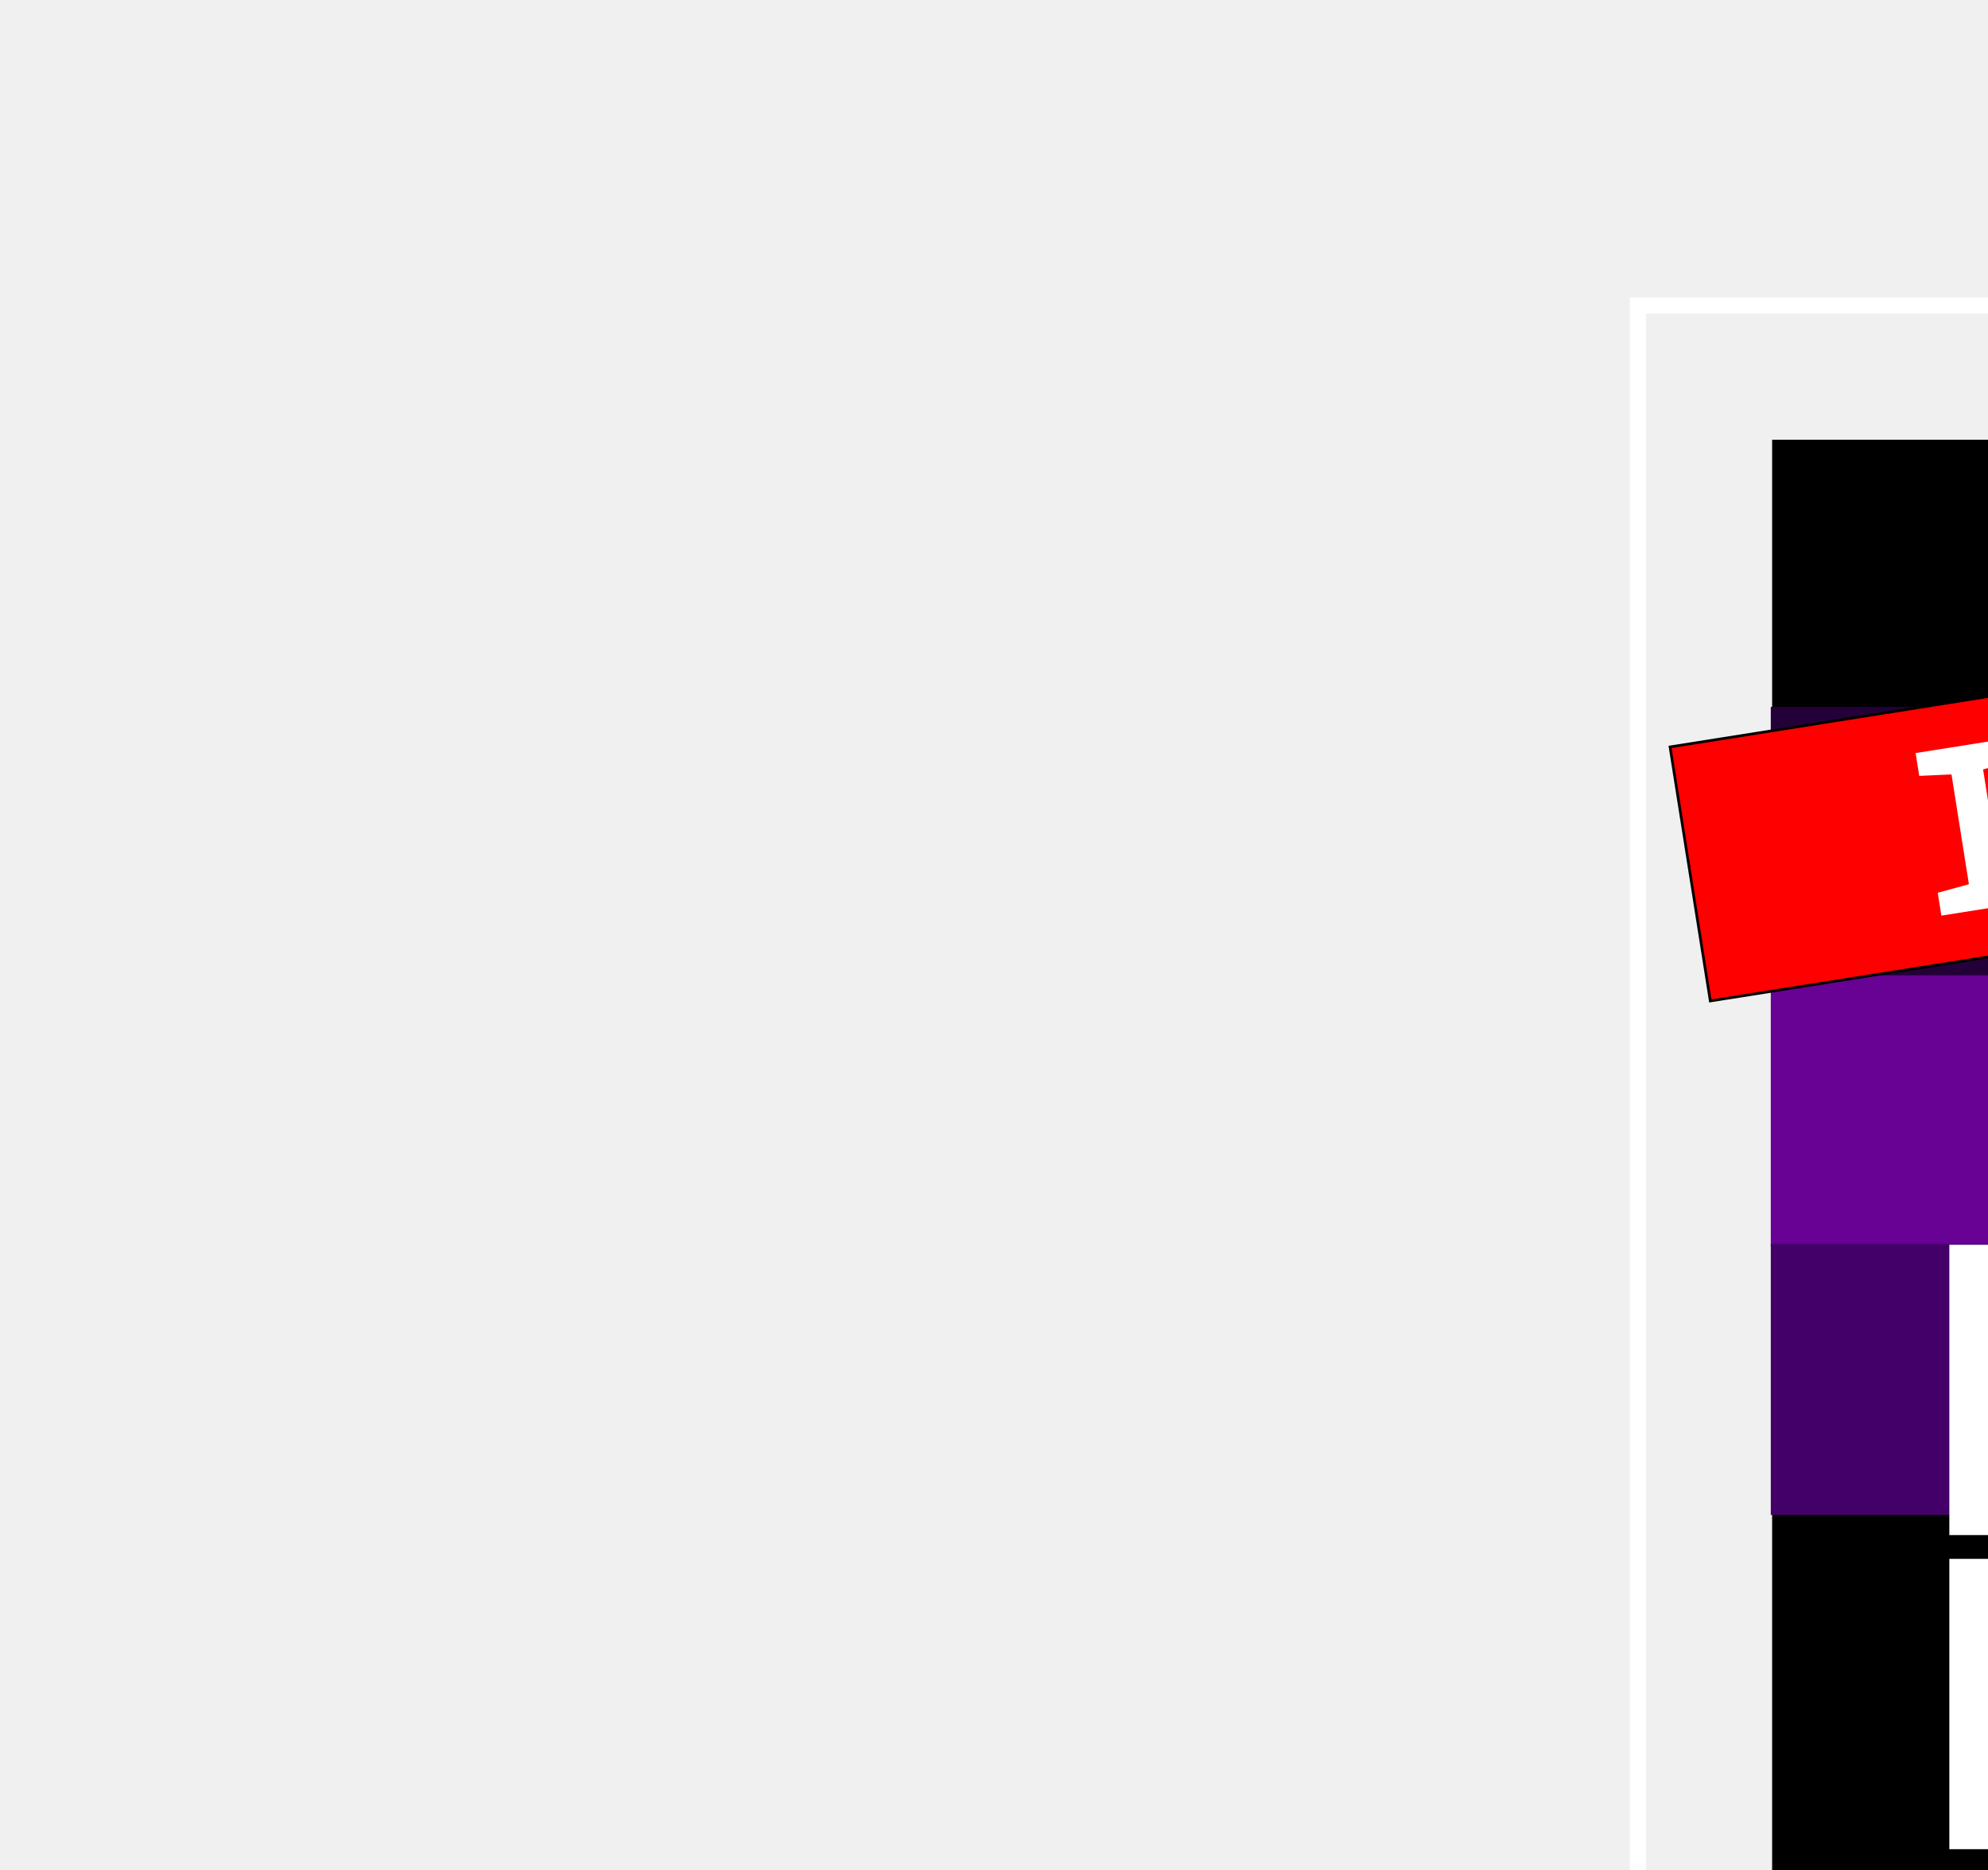
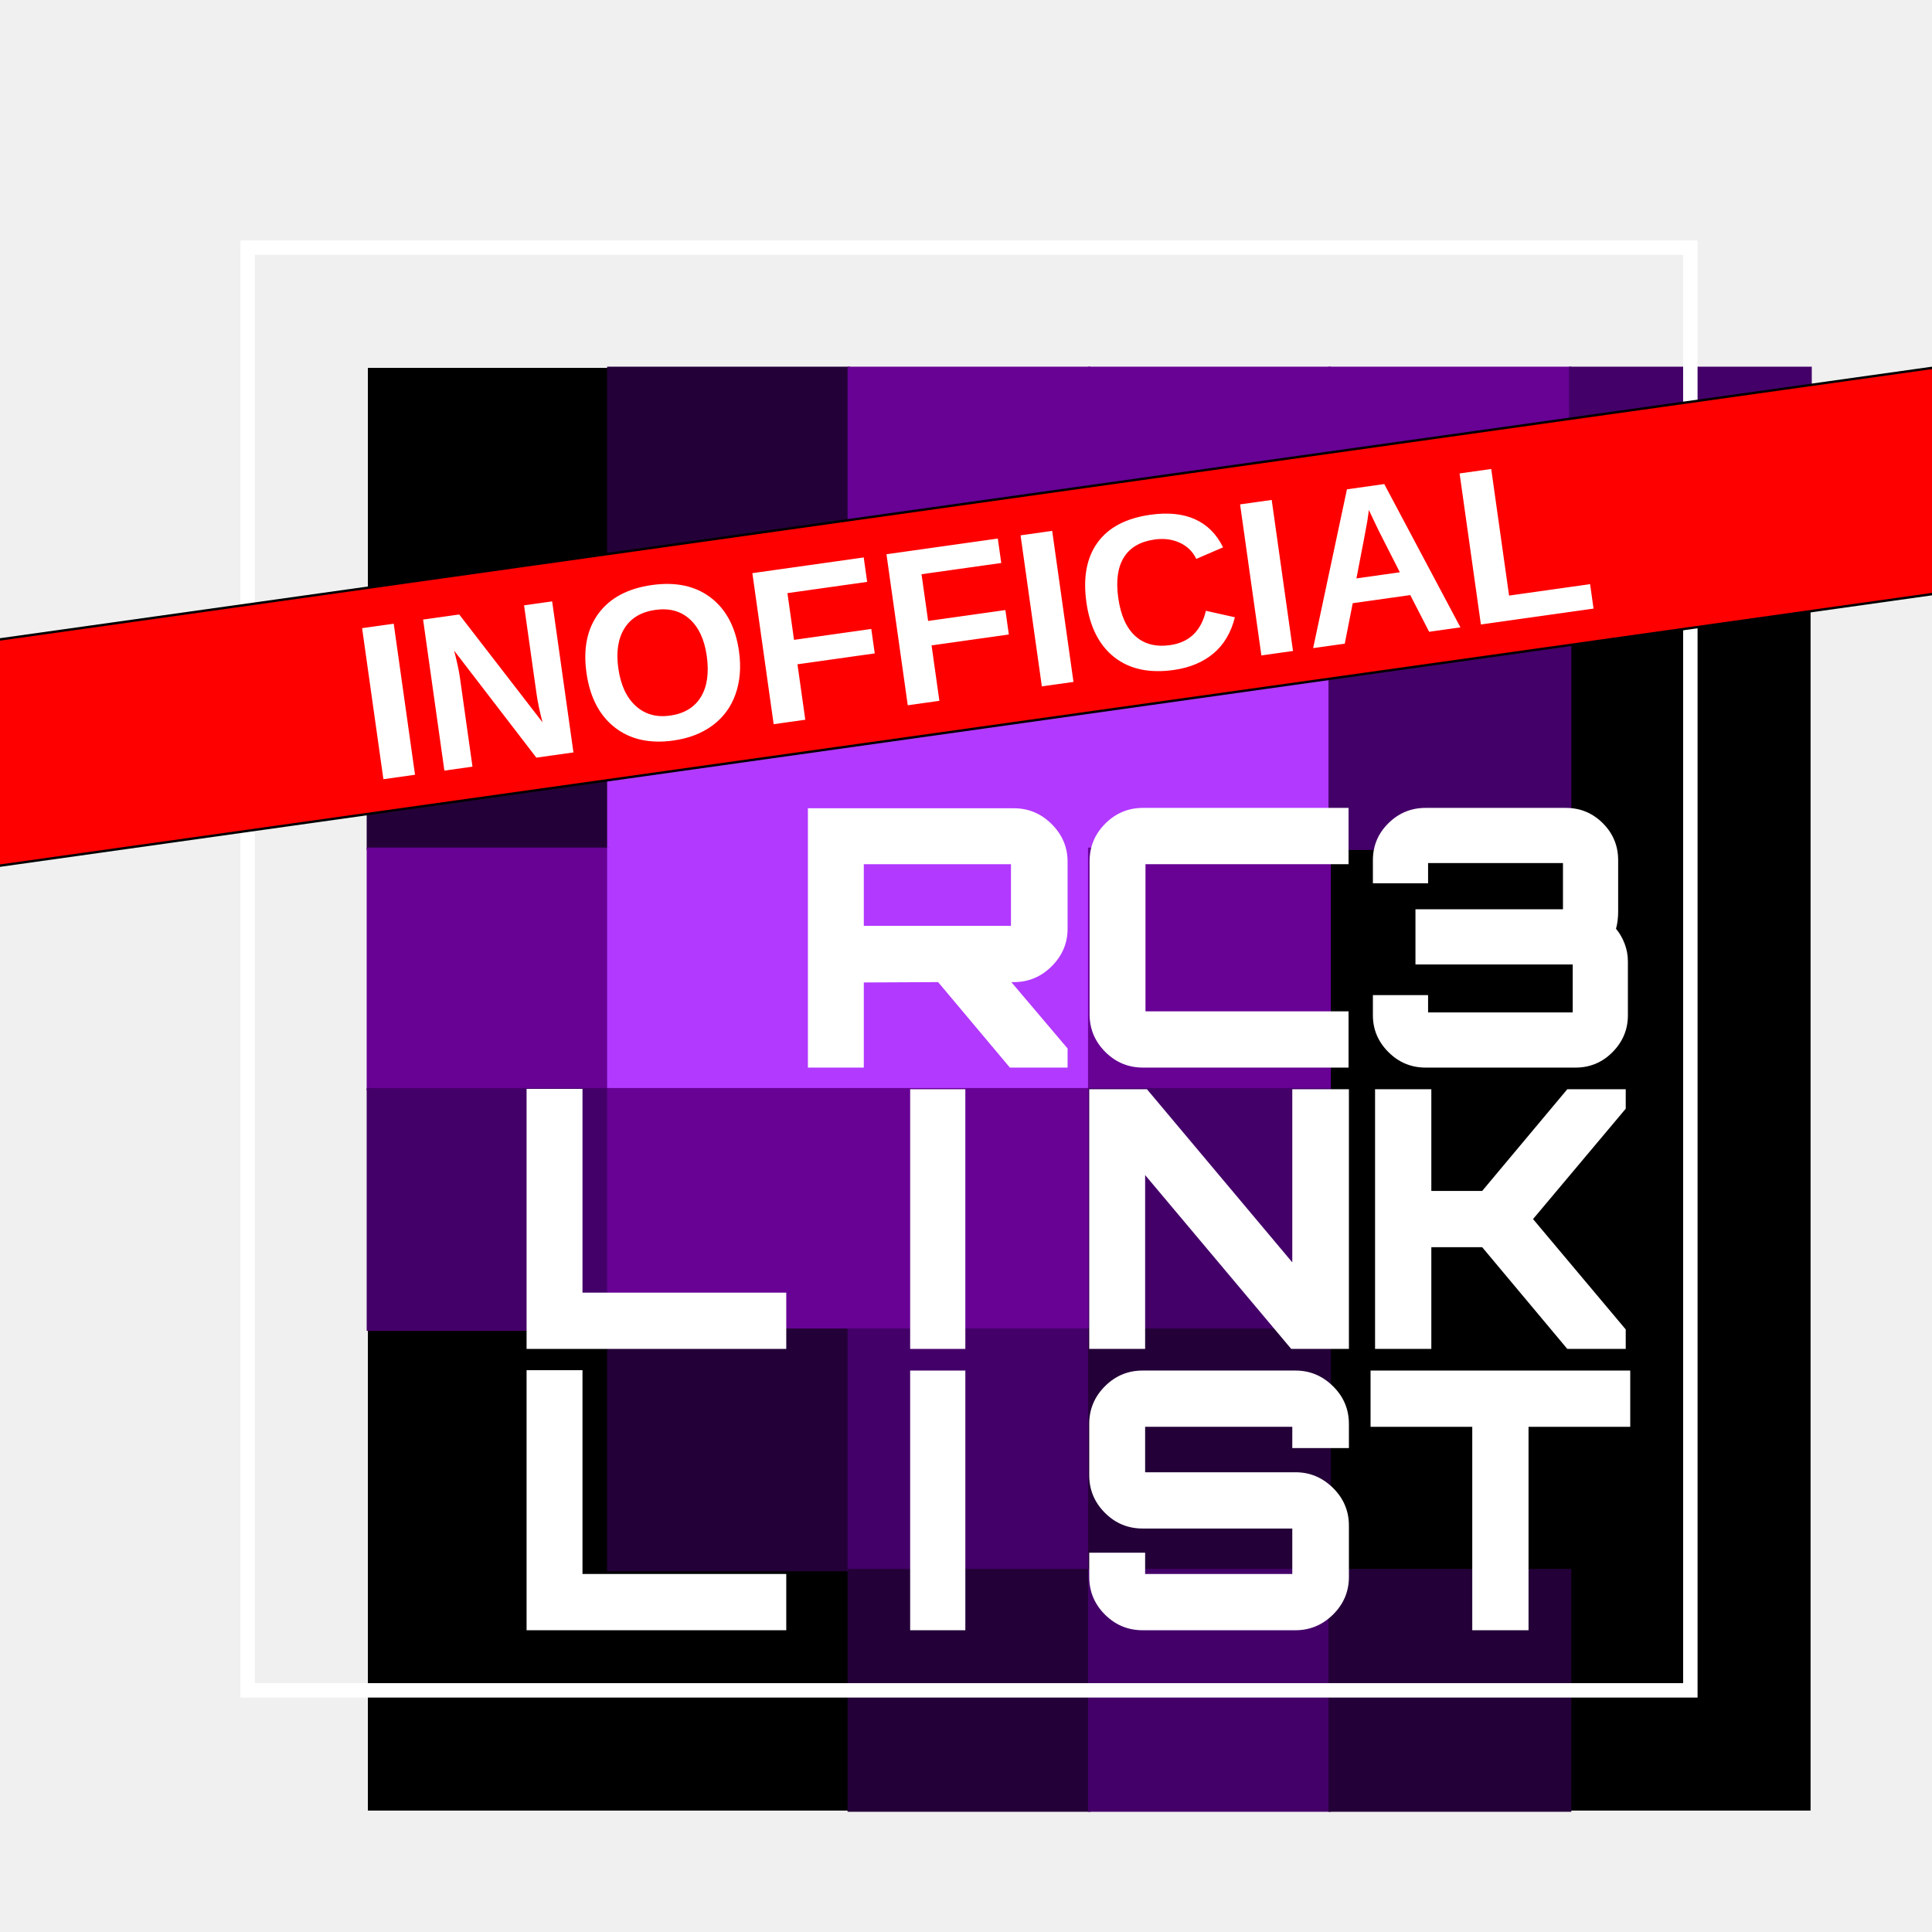
- <svg xmlns="http://www.w3.org/2000/svg" width="NaN" height="NaN" version="1.1">
-   <g>
-     <g id="svg_1" text-anchor="none" font-size="none" font-weight="none" font-family="none" stroke-dashoffset="0" stroke-miterlimit="10" stroke-linecap="none" stroke-width="none" fill-rule="nonzero" fill="none">
-       <g id="svg_2">
-         <path id="svg_3" fill="#000000" d="m660,763.812l0,-600l600,0l0,600l-600,0z" />
-         <path id="svg_4" stroke-dasharray="4,10" stroke-linecap="round" stroke-width="3" fill="none" d="m0,100l0,-100l100,0l0,100l-100,0z" transform="translate(659.5,163.3125) scale(1.01,1.01)" />
-         <path id="svg_5" stroke-dasharray="4,10" stroke-linecap="round" stroke-width="3" fill="#240038" d="m100,100l0,-100l100,0l0,100l-100,0z" transform="translate(658.5,163.3125) scale(1.01,1.01)" />
-         <path id="svg_6" stroke-dasharray="4,10" stroke-linecap="round" stroke-width="3" fill="#670295" d="m200,100l0,-100l100,0l0,100l-100,0z" transform="translate(657.5,163.3125) scale(1.01,1.01)" />
-         <path id="svg_7" stroke-dasharray="4,10" stroke-linecap="round" stroke-width="3" fill="#670295" d="m300,100l0,-100l100,0l0,100l-100,0z" transform="translate(656.5,163.3125) scale(1.01,1.01)" />
-         <path id="svg_8" stroke-dasharray="4,10" stroke-linecap="round" stroke-width="3" fill="#670295" d="m400,100l0,-100l100,0l0,100l-100,0z" transform="translate(655.5,163.3125) scale(1.01,1.01)" />
-         <path id="svg_9" stroke-dasharray="4,10" stroke-linecap="round" stroke-width="3" fill="#440069" d="m500,100l0,-100l100,0l0,100l-100,0z" transform="translate(654.5,163.3125) scale(1.01,1.01)" />
-         <path id="svg_10" stroke-dasharray="4,10" stroke-linecap="round" stroke-width="3" fill="#240038" d="m0,200l0,-100l100,0l0,100l-100,0z" transform="translate(659.5,162.3125) scale(1.01,1.01)" />
-         <path id="svg_11" stroke-dasharray="4,10" stroke-linecap="round" stroke-width="3" fill="#b239ff" d="m100,200l0,-100l100,0l0,100l-100,0z" transform="translate(658.5,162.3125) scale(1.01,1.01)" />
-         <path id="svg_12" stroke-dasharray="4,10" stroke-linecap="round" stroke-width="3" fill="#b239ff" d="m200,200l0,-100l100,0l0,100l-100,0z" transform="translate(657.5,162.3125) scale(1.01,1.01)" />
-         <path id="svg_13" stroke-dasharray="4,10" stroke-linecap="round" stroke-width="3" fill="#b239ff" d="m300,200l0,-100l100,0l0,100l-100,0z" transform="translate(656.5,162.3125) scale(1.01,1.01)" />
-         <path id="svg_14" stroke-dasharray="4,10" stroke-linecap="round" stroke-width="3" fill="#440069" d="m400,200l0,-100l100,0l0,100l-100,0z" transform="translate(655.5,162.3125) scale(1.01,1.01)" />
-         <path id="svg_15" stroke-dasharray="4,10" stroke-linecap="round" stroke-width="3" fill="none" d="m500,200l0,-100l100,0l0,100l-100,0z" transform="translate(654.5,162.3125) scale(1.01,1.01)" />
-         <path id="svg_16" stroke-dasharray="4,10" stroke-linecap="round" stroke-width="3" fill="#670295" d="m0,300l0,-100l100,0l0,100l-100,0z" transform="translate(659.5,161.3125) scale(1.01,1.01)" />
-         <path id="svg_17" stroke-dasharray="4,10" stroke-linecap="round" stroke-width="3" fill="#b239ff" d="m100,300l0,-100l100,0l0,100l-100,0z" transform="translate(658.5,161.3125) scale(1.01,1.01)" />
-         <path id="svg_18" stroke-dasharray="4,10" stroke-linecap="round" stroke-width="3" fill="#b239ff" d="m200,300l0,-100l100,0l0,100l-100,0z" transform="translate(657.5,161.3125) scale(1.01,1.01)" />
-         <path id="svg_19" stroke-dasharray="4,10" stroke-linecap="round" stroke-width="3" fill="#670295" d="m300,300l0,-100l100,0l0,100l-100,0z" transform="translate(656.5,161.3125) scale(1.01,1.01)" />
-         <path id="svg_20" stroke-dasharray="4,10" stroke-linecap="round" stroke-width="3" fill="none" d="m400,300l0,-100l100,0l0,100l-100,0z" transform="translate(655.5,161.3125) scale(1.01,1.01)" />
-         <path id="svg_21" stroke-dasharray="4,10" stroke-linecap="round" stroke-width="3" fill="none" d="m500,300l0,-100l100,0l0,100l-100,0z" transform="translate(654.5,161.3125) scale(1.01,1.01)" />
-         <path id="svg_22" stroke-dasharray="4,10" stroke-linecap="round" stroke-width="3" fill="#440069" d="m0,400l0,-100l100,0l0,100l-100,0z" transform="translate(659.5,160.3125) scale(1.01,1.01)" />
-         <path id="svg_23" stroke-dasharray="4,10" stroke-linecap="round" stroke-width="3" fill="#670295" d="m100,400l0,-100l100,0l0,100l-100,0z" transform="translate(658.5,160.3125) scale(1.01,1.01)" />
-         <path id="svg_24" stroke-dasharray="4,10" stroke-linecap="round" stroke-width="3" fill="#670295" d="m200,400l0,-100l100,0l0,100l-100,0z" transform="translate(657.5,160.3125) scale(1.01,1.01)" />
-         <path id="svg_25" stroke-dasharray="4,10" stroke-linecap="round" stroke-width="3" fill="#440069" d="m300,400l0,-100l100,0l0,100l-100,0z" transform="translate(656.5,160.3125) scale(1.01,1.01)" />
-         <path id="svg_26" stroke-dasharray="4,10" stroke-linecap="round" stroke-width="3" fill="none" d="m400,400l0,-100l100,0l0,100l-100,0z" transform="translate(655.5,160.3125) scale(1.01,1.01)" />
-         <path id="svg_27" stroke-dasharray="4,10" stroke-linecap="round" stroke-width="3" fill="none" d="m500,400l0,-100l100,0l0,100l-100,0z" transform="translate(654.5,160.3125) scale(1.01,1.01)" />
-         <path id="svg_28" stroke-dasharray="4,10" stroke-linecap="round" stroke-width="3" fill="none" d="m0,500l0,-100l100,0l0,100l-100,0z" transform="translate(659.5,159.3125) scale(1.01,1.01)" />
-         <path id="svg_29" stroke-dasharray="4,10" stroke-linecap="round" stroke-width="3" fill="#240038" d="m100,500l0,-100l100,0l0,100l-100,0z" transform="translate(658.5,159.3125) scale(1.01,1.01)" />
-         <path id="svg_30" stroke-dasharray="4,10" stroke-linecap="round" stroke-width="3" fill="#440069" d="m200,500l0,-100l100,0l0,100l-100,0z" transform="translate(657.5,159.3125) scale(1.01,1.01)" />
-         <path id="svg_31" stroke-dasharray="4,10" stroke-linecap="round" stroke-width="3" fill="#240038" d="m300,500l0,-100l100,0l0,100l-100,0z" transform="translate(656.5,159.3125) scale(1.01,1.01)" />
-         <path id="svg_32" stroke-dasharray="4,10" stroke-linecap="round" stroke-width="3" fill="none" d="m400,500l0,-100l100,0l0,100l-100,0z" transform="translate(655.5,159.3125) scale(1.01,1.01)" />
-         <path id="svg_33" stroke-dasharray="4,10" stroke-linecap="round" stroke-width="3" fill="none" d="m500,500l0,-100l100,0l0,100l-100,0z" transform="translate(654.5,159.3125) scale(1.01,1.01)" />
-         <path id="svg_34" stroke-dasharray="4,10" stroke-linecap="round" stroke-width="3" fill="none" d="m0,600l0,-100l100,0l0,100l-100,0z" transform="translate(659.5,158.3125) scale(1.01,1.01)" />
-         <path id="svg_35" stroke-dasharray="4,10" stroke-linecap="round" stroke-width="3" fill="none" d="m100,600l0,-100l100,0l0,100l-100,0z" transform="translate(658.5,158.3125) scale(1.01,1.01)" />
-         <path id="svg_36" stroke-dasharray="4,10" stroke-linecap="round" stroke-width="3" fill="#240038" d="m200,600l0,-100l100,0l0,100l-100,0z" transform="translate(657.5,158.3125) scale(1.01,1.01)" />
-         <path id="svg_37" stroke-dasharray="4,10" stroke-linecap="round" stroke-width="3" fill="#440069" d="m300,600l0,-100l100,0l0,100l-100,0z" transform="translate(656.5,158.3125) scale(1.01,1.01)" />
-         <path id="svg_38" stroke-dasharray="4,10" stroke-linecap="round" stroke-width="3" fill="#240038" d="m400,600l0,-100l100,0l0,100l-100,0z" transform="translate(655.5,158.3125) scale(1.01,1.01)" />
-         <path id="svg_39" stroke-dasharray="4,10" stroke-linecap="round" stroke-width="3" fill="none" d="m500,600l0,-100l100,0l0,100l-100,0z" transform="translate(654.5,158.3125) scale(1.01,1.01)" />
-       </g>
-       <path id="svg_40" stroke-dasharray="4,10" stroke-linecap="round" stroke-width="3" fill="none" d="m1060,563.812l0,-100l100,0l0,100l-100,0z" />
-       <g id="svg_41">
-         <path id="svg_42" stroke-width="6" stroke="#ffffff" fill="none" d="m610,713.812l0,-600l600,0l0,600l-600,0z" />
-         <g id="svg_43" fill="#ffffff">
-           <path id="svg_44" d="m1142.7,688.812l-23.4,0l0,-84.6l-42.3,0l0,-23.4l108,0l0,23.4l-42.3,0l0,84.6z" />
-           <path id="svg_45" d="m1045.8,688.812l-63.6,0c-6.1,0 -11.323,-2.173 -15.67,-6.52c-4.353,-4.353 -6.53,-9.58 -6.53,-15.68l0,0l0,-10.05l23.25,0l0,3.9c0,3.3 0,4.95 0,4.95c0,0 1.65,0 4.95,0l0,0l51.3,0c3.3,0 4.95,0 4.95,0c0,0 0,-1.65 0,-4.95l0,0l0,-9c0,-3.3 0,-4.95 0,-4.95c0,0 -1.65,0 -4.95,0l0,0l-57.3,0c-6.1,0 -11.323,-2.173 -15.67,-6.52c-4.353,-4.353 -6.53,-9.58 -6.53,-15.68l0,0l0,-21.3c0,-6.1 2.177,-11.323 6.53,-15.67c4.347,-4.353 9.57,-6.53 15.67,-6.53l0,0l63.6,0c6,0 11.2,2.177 15.6,6.53c4.4,4.347 6.6,9.57 6.6,15.67l0,0l0,10.05l-23.55,0l0,-3.9c0,-3.3 0,-4.95 0,-4.95c0,0 -1.65,0 -4.95,0l0,0l-51.3,0c-3.3,0 -4.95,0 -4.95,0c0,0 0,1.65 0,4.95l0,0l0,9c0,3.3 0,4.95 0,4.95c0,0 1.65,0 4.95,0l0,0l57.6,0c6,0 11.2,2.177 15.6,6.53c4.4,4.347 6.6,9.57 6.6,15.67l0,0l0,21.3c0,6.1 -2.2,11.327 -6.6,15.68c-4.4,4.347 -9.6,6.52 -15.6,6.52z" />
-           <path id="svg_46" d="m908.475,688.812l-22.95,0l0,-108l22.95,0l0,108z" />
-           <path id="svg_47" d="m834,688.812l-108,0l0,-108.15l23.25,0l0,84.75l84.75,0l0,23.4z" />
-           <path id="svg_48" d="m1102.275,571.812l-23.4,0l0,-108l23.4,0l0,42.3l21.15,0l35.4,-42.3l24.3,0l0,8.1l-38.55,45.9l38.55,45.9l0,8.1l-24.3,0l-35.4,-42.3l-21.15,0l0,42.3z" />
-           <path id="svg_49" d="m983.25,571.812l-23.25,0l0,-108l24,0l60.45,72l0,-72l23.55,0l0,108l-24,0l-60.75,-72.3l0,72.3z" />
-           <path id="svg_50" d="m908.475,571.812l-22.95,0l0,-108l22.95,0l0,108z" />
-           <path id="svg_51" d="m834,571.812l-108,0l0,-108.15l23.25,0l0,84.75l84.75,0l0,23.4z" />
-           <path id="svg_52" d="m1162.275,454.812l-62.4,0c-6,0 -11.15,-2.15 -15.45,-6.45c-4.3,-4.3 -6.45,-9.4 -6.45,-15.3l0,0l0,-8.4l22.95,0l0,2.25c0,3.3 0,4.95 0,4.95c0,0 1.65,0 4.95,0l0,0l50.25,0c3.3,0 4.95,0 4.95,0c0,0 0,-1.65 0,-4.95l0,0l0,-10.05c0,-3.3 0,-4.95 0,-4.95c0,0 -1.65,0 -4.95,0l0,0l-60.45,0l0,-22.95l56.4,0c3.3,0 4.95,0 4.95,0c0,0 0,-1.65 0,-4.95l0,0l0,-9.3c0,-3.3 0,-4.95 0,-4.95c0,0 -1.65,0 -4.95,0l0,0l-46.2,0c-3.3,0 -4.95,0 -4.95,0c0,0 0,1.65 0,4.95l0,0l0,3.45l-22.95,0l0,-9.6c0,-6 2.15,-11.127 6.45,-15.38c4.3,-4.247 9.45,-6.37 15.45,-6.37l0,0l58.35,0c6,0 11.127,2.123 15.38,6.37c4.247,4.253 6.37,9.38 6.37,15.38l0,0l0,21.6c0,1.1 -0.077,2.273 -0.23,3.52c-0.147,1.253 -0.37,2.38 -0.67,3.38l0,0c1.5,1.8 2.7,3.877 3.6,6.23c0.9,2.347 1.35,4.82 1.35,7.42l0,0l0,22.35c0,5.9 -2.123,11 -6.37,15.3c-4.253,4.3 -9.38,6.45 -15.38,6.45z" />
-           <path id="svg_53" d="m1067.85,454.812l-85.5,0c-6.1,0 -11.327,-2.173 -15.68,-6.52c-4.347,-4.353 -6.52,-9.58 -6.52,-15.68l0,0l0,-63.6c0,-6.1 2.173,-11.323 6.52,-15.67c4.353,-4.353 9.58,-6.53 15.68,-6.53l0,0l85.5,0l0,23.4l-79.5,0c-3.3,0 -4.95,0 -4.95,0c0,0 0,1.65 0,4.95l0,0l0,51.3c0,3.3 0,4.95 0,4.95c0,0 1.65,0 4.95,0l0,0l79.5,0l0,23.4z" />
-           <path id="svg_54" d="m866.25,454.812l-23.25,0l0,-107.85l85.65,0c6.1,0 11.35,2.2 15.75,6.6c4.4,4.4 6.6,9.6 6.6,15.6l0,0l0,27.9c0,6 -2.2,11.2 -6.6,15.6c-4.4,4.4 -9.65,6.6 -15.75,6.6l0,0l-1.05,0l23.4,27.6l0,7.95l-24,0l-29.85,-35.55l-30.9,0.15l0,35.4zm4.95,-58.95l0,0l51.3,0c3.3,0 4.95,0 4.95,0c0,0 0,-1.65 0,-4.95l0,0l0,-15.75c0,-3.3 0,-4.95 0,-4.95c0,0 -1.65,0 -4.95,0l0,0l-51.3,0c-3.3,0 -4.95,0 -4.95,0c0,0 0,1.65 0,4.95l0,0l0,15.75c0,3.3 0,4.95 0,4.95c0,0 1.65,0 4.95,0z" />
-         </g>
+ <svg xmlns="http://www.w3.org/2000/svg" viewBox="507 10.812 803.5 803.5" style="background:black">
+   <g fill="none" fill-rule="nonzero" stroke="none" stroke-width="none" stroke-linecap="none" stroke-linejoin="miter" stroke-miterlimit="10" stroke-dasharray="none" stroke-dashoffset="0" font-family="none" font-weight="none" font-size="none" text-anchor="none" style="mix-blend-mode: normal">
+     <g stroke="none">
+       <path d="M660,763.812v-600h600v600z" fill="#000000" stroke-width="1" stroke-linecap="butt" stroke-dasharray="" />
+       <path transform="translate(659.5,163.3125) scale(1.01,1.01)" d="M0,100v-100h100v100z" fill="none" stroke-width="3" stroke-linecap="round" stroke-dasharray="4,10" />
+       <path transform="translate(658.5,163.3125) scale(1.01,1.01)" d="M100,100v-100h100v100z" fill="#240038" stroke-width="3" stroke-linecap="round" stroke-dasharray="4,10" />
+       <path transform="translate(657.5,163.3125) scale(1.01,1.01)" d="M200,100v-100h100v100z" fill="#670295" stroke-width="3" stroke-linecap="round" stroke-dasharray="4,10" />
+       <path transform="translate(656.5,163.3125) scale(1.01,1.01)" d="M300,100v-100h100v100z" fill="#670295" stroke-width="3" stroke-linecap="round" stroke-dasharray="4,10" />
+       <path transform="translate(655.5,163.3125) scale(1.01,1.01)" d="M400,100v-100h100v100z" fill="#670295" stroke-width="3" stroke-linecap="round" stroke-dasharray="4,10" />
+       <path transform="translate(654.5,163.3125) scale(1.01,1.01)" d="M500,100v-100h100v100z" fill="#440069" stroke-width="3" stroke-linecap="round" stroke-dasharray="4,10" />
+       <path transform="translate(659.5,162.3125) scale(1.01,1.01)" d="M0,200v-100h100v100z" fill="#240038" stroke-width="3" stroke-linecap="round" stroke-dasharray="4,10" />
+       <path transform="translate(658.5,162.3125) scale(1.01,1.01)" d="M100,200v-100h100v100z" fill="#b239ff" stroke-width="3" stroke-linecap="round" stroke-dasharray="4,10" />
+       <path transform="translate(657.5,162.3125) scale(1.01,1.01)" d="M200,200v-100h100v100z" fill="#b239ff" stroke-width="3" stroke-linecap="round" stroke-dasharray="4,10" />
+       <path transform="translate(656.5,162.3125) scale(1.01,1.01)" d="M300,200v-100h100v100z" fill="#b239ff" stroke-width="3" stroke-linecap="round" stroke-dasharray="4,10" />
+       <path transform="translate(655.5,162.3125) scale(1.01,1.01)" d="M400,200v-100h100v100z" fill="#440069" stroke-width="3" stroke-linecap="round" stroke-dasharray="4,10" />
+       <path transform="translate(654.5,162.3125) scale(1.01,1.01)" d="M500,200v-100h100v100z" fill="none" stroke-width="3" stroke-linecap="round" stroke-dasharray="4,10" />
+       <path transform="translate(659.5,161.3125) scale(1.01,1.01)" d="M0,300v-100h100v100z" fill="#670295" stroke-width="3" stroke-linecap="round" stroke-dasharray="4,10" />
+       <path transform="translate(658.5,161.3125) scale(1.01,1.01)" d="M100,300v-100h100v100z" fill="#b239ff" stroke-width="3" stroke-linecap="round" stroke-dasharray="4,10" />
+       <path transform="translate(657.5,161.3125) scale(1.01,1.01)" d="M200,300v-100h100v100z" fill="#b239ff" stroke-width="3" stroke-linecap="round" stroke-dasharray="4,10" />
+       <path transform="translate(656.5,161.3125) scale(1.01,1.01)" d="M300,300v-100h100v100z" fill="#670295" stroke-width="3" stroke-linecap="round" stroke-dasharray="4,10" />
+       <path transform="translate(655.5,161.3125) scale(1.01,1.01)" d="M400,300v-100h100v100z" fill="none" stroke-width="3" stroke-linecap="round" stroke-dasharray="4,10" />
+       <path transform="translate(654.5,161.3125) scale(1.01,1.01)" d="M500,300v-100h100v100z" fill="none" stroke-width="3" stroke-linecap="round" stroke-dasharray="4,10" />
+       <path transform="translate(659.5,160.3125) scale(1.01,1.01)" d="M0,400v-100h100v100z" fill="#440069" stroke-width="3" stroke-linecap="round" stroke-dasharray="4,10" />
+       <path transform="translate(658.5,160.3125) scale(1.01,1.01)" d="M100,400v-100h100v100z" fill="#670295" stroke-width="3" stroke-linecap="round" stroke-dasharray="4,10" />
+       <path transform="translate(657.5,160.3125) scale(1.01,1.01)" d="M200,400v-100h100v100z" fill="#670295" stroke-width="3" stroke-linecap="round" stroke-dasharray="4,10" />
+       <path transform="translate(656.5,160.3125) scale(1.01,1.01)" d="M300,400v-100h100v100z" fill="#440069" stroke-width="3" stroke-linecap="round" stroke-dasharray="4,10" />
+       <path transform="translate(655.5,160.3125) scale(1.01,1.01)" d="M400,400v-100h100v100z" fill="none" stroke-width="3" stroke-linecap="round" stroke-dasharray="4,10" />
+       <path transform="translate(654.5,160.3125) scale(1.01,1.01)" d="M500,400v-100h100v100z" fill="none" stroke-width="3" stroke-linecap="round" stroke-dasharray="4,10" />
+       <path transform="translate(659.5,159.3125) scale(1.01,1.01)" d="M0,500v-100h100v100z" fill="none" stroke-width="3" stroke-linecap="round" stroke-dasharray="4,10" />
+       <path transform="translate(658.5,159.3125) scale(1.01,1.01)" d="M100,500v-100h100v100z" fill="#240038" stroke-width="3" stroke-linecap="round" stroke-dasharray="4,10" />
+       <path transform="translate(657.5,159.3125) scale(1.01,1.01)" d="M200,500v-100h100v100z" fill="#440069" stroke-width="3" stroke-linecap="round" stroke-dasharray="4,10" />
+       <path transform="translate(656.5,159.3125) scale(1.01,1.01)" d="M300,500v-100h100v100z" fill="#240038" stroke-width="3" stroke-linecap="round" stroke-dasharray="4,10" />
+       <path transform="translate(655.5,159.3125) scale(1.01,1.01)" d="M400,500v-100h100v100z" fill="none" stroke-width="3" stroke-linecap="round" stroke-dasharray="4,10" />
+       <path transform="translate(654.5,159.3125) scale(1.01,1.01)" d="M500,500v-100h100v100z" fill="none" stroke-width="3" stroke-linecap="round" stroke-dasharray="4,10" />
+       <path transform="translate(659.5,158.3125) scale(1.01,1.01)" d="M0,600v-100h100v100z" fill="none" stroke-width="3" stroke-linecap="round" stroke-dasharray="4,10" />
+       <path transform="translate(658.5,158.3125) scale(1.01,1.01)" d="M100,600v-100h100v100z" fill="none" stroke-width="3" stroke-linecap="round" stroke-dasharray="4,10" />
+       <path transform="translate(657.5,158.3125) scale(1.01,1.01)" d="M200,600v-100h100v100z" fill="#240038" stroke-width="3" stroke-linecap="round" stroke-dasharray="4,10" />
+       <path transform="translate(656.5,158.3125) scale(1.01,1.01)" d="M300,600v-100h100v100z" fill="#440069" stroke-width="3" stroke-linecap="round" stroke-dasharray="4,10" />
+       <path transform="translate(655.5,158.3125) scale(1.01,1.01)" d="M400,600v-100h100v100z" fill="#240038" stroke-width="3" stroke-linecap="round" stroke-dasharray="4,10" />
+       <path transform="translate(654.5,158.3125) scale(1.01,1.01)" d="M500,600v-100h100v100z" fill="none" stroke-width="3" stroke-linecap="round" stroke-dasharray="4,10" />
+     </g>
+     <path d="M1060,563.812v-100h100v100z" fill="none" stroke="none" stroke-width="3" stroke-linecap="round" stroke-dasharray="4,10" />
+     <g stroke-linecap="butt" stroke-dasharray="">
+       <path d="M610,713.812v-600h600v600z" fill="none" stroke="#ffffff" stroke-width="6" />
+       <g fill="#ffffff" stroke="none" stroke-width="1">
+         <path d="M1142.7,688.812h-23.4v-84.6h-42.3v-23.4h108v23.4h-42.3z" />
+         <path d="M1045.8,688.812h-63.6c-6.1,0 -11.323,-2.173 -15.67,-6.52c-4.353,-4.353 -6.53,-9.58 -6.53,-15.68v0v-10.05h23.25v3.9c0,3.3 0,4.95 0,4.95c0,0 1.65,0 4.95,0v0h51.3c3.3,0 4.95,0 4.95,0c0,0 0,-1.65 0,-4.95v0v-9c0,-3.3 0,-4.95 0,-4.95c0,0 -1.65,0 -4.95,0v0h-57.3c-6.1,0 -11.323,-2.173 -15.67,-6.52c-4.353,-4.353 -6.53,-9.58 -6.53,-15.68v0v-21.3c0,-6.1 2.177,-11.323 6.53,-15.67c4.347,-4.353 9.57,-6.53 15.67,-6.53v0h63.6c6,0 11.2,2.177 15.6,6.53c4.4,4.347 6.6,9.57 6.6,15.67v0v10.05h-23.55v-3.9c0,-3.3 0,-4.95 0,-4.95c0,0 -1.65,0 -4.95,0v0h-51.3c-3.3,0 -4.95,0 -4.95,0c0,0 0,1.65 0,4.95v0v9c0,3.3 0,4.95 0,4.95c0,0 1.65,0 4.95,0v0h57.6c6,0 11.2,2.177 15.6,6.53c4.4,4.347 6.6,9.57 6.6,15.67v0v21.3c0,6.1 -2.2,11.327 -6.6,15.68c-4.4,4.347 -9.6,6.52 -15.6,6.52z" />
+         <path d="M908.475,688.812h-22.95v-108h22.95z" />
+         <path d="M834,688.812h-108v-108.15h23.25v84.75h84.75z" />
+         <path d="M1102.275,571.812h-23.4v-108h23.4v42.3h21.15l35.4,-42.3h24.3v8.1l-38.55,45.9l38.55,45.9v8.1h-24.3l-35.4,-42.3h-21.15z" />
+         <path d="M983.25,571.812h-23.25v-108h24l60.45,72v-72h23.55v108h-24l-60.75,-72.3z" />
+         <path d="M908.475,571.812h-22.95v-108h22.95z" />
+         <path d="M834,571.812h-108v-108.15h23.25v84.75h84.75z" />
+         <path d="M1162.275,454.812h-62.4c-6,0 -11.15,-2.15 -15.45,-6.45c-4.3,-4.3 -6.45,-9.4 -6.45,-15.3v0v-8.4h22.95v2.25c0,3.3 0,4.95 0,4.95c0,0 1.65,0 4.95,0v0h50.25c3.3,0 4.95,0 4.95,0c0,0 0,-1.65 0,-4.95v0v-10.05c0,-3.3 0,-4.95 0,-4.95c0,0 -1.65,0 -4.95,0v0h-60.45v-22.95h56.4c3.3,0 4.95,0 4.95,0c0,0 0,-1.65 0,-4.95v0v-9.3c0,-3.3 0,-4.95 0,-4.95c0,0 -1.65,0 -4.95,0v0h-46.2c-3.3,0 -4.95,0 -4.95,0c0,0 0,1.65 0,4.95v0v3.45h-22.95v-9.6c0,-6 2.15,-11.127 6.45,-15.38c4.3,-4.247 9.45,-6.37 15.45,-6.37v0h58.35c6,0 11.127,2.123 15.38,6.37c4.247,4.253 6.37,9.38 6.37,15.38v0v21.6c0,1.1 -0.077,2.273 -0.23,3.52c-0.147,1.253 -0.37,2.38 -0.67,3.38v0c1.5,1.8 2.7,3.877 3.6,6.23c0.9,2.347 1.35,4.82 1.35,7.42v0v22.35c0,5.9 -2.123,11 -6.37,15.3c-4.253,4.3 -9.38,6.45 -15.38,6.45z" />
+         <path d="M1067.85,454.812h-85.5c-6.1,0 -11.327,-2.173 -15.68,-6.52c-4.347,-4.353 -6.52,-9.58 -6.52,-15.68v0v-63.6c0,-6.1 2.173,-11.323 6.52,-15.67c4.353,-4.353 9.58,-6.53 15.68,-6.53v0h85.5v23.4h-79.5c-3.3,0 -4.95,0 -4.95,0c0,0 0,1.65 0,4.95v0v51.3c0,3.3 0,4.95 0,4.95c0,0 1.65,0 4.95,0v0h79.5z" />
+         <path d="M866.25,454.812h-23.25v-107.85h85.65c6.1,0 11.35,2.2 15.75,6.6c4.4,4.4 6.6,9.6 6.6,15.6v0v27.9c0,6 -2.2,11.2 -6.6,15.6c-4.4,4.4 -9.65,6.6 -15.75,6.6v0h-1.05l23.4,27.6v7.95h-24l-29.85,-35.55l-30.9,0.15zM871.2,395.863v0h51.3c3.3,0 4.95,0 4.95,0c0,0 0,-1.65 0,-4.95v0v-15.75c0,-3.3 0,-4.95 0,-4.95c0,0 -1.65,0 -4.95,0v0h-51.3c-3.3,0 -4.95,0 -4.95,0c0,0 0,1.65 0,4.95v0v15.75c0,3.3 0,4.95 0,4.95c0,0 1.65,0 4.95,0z" />
      </g>
    </g>
-     <rect transform="rotate(-9 960.609 273.091)" stroke="#000" id="svg_55" height="95.808" width="670.515" y="225.187" x="625.352" fill="#ff0000" />
-     <text transform="rotate(-9 964.492 268.901) matrix(3.57638 0 0 3.57638 -806.406 -714.241)" stroke="#000" font-weight="bold" xml:space="preserve" text-anchor="start" font-family="'Noto Sans Mono'" font-size="24" id="svg_56" y="284.266" x="423.167" stroke-width="0" fill="#ffffff">INOFFICIAL</text>
  </g>
+   <rect x="747.614" y="65.915" width="908.378" height="93.174" style="stroke: rgb(0, 0, 0); fill: rgb(255, 0, 0);" transform="matrix(0.990268, -0.139173, 0.139173, 0.990268, -269.3716, 319.2872)" />
+   <text style="fill: rgb(255, 255, 255); font-family: Arial, sans-serif; font-size: 92.2px; font-weight: 700; white-space: pre;" transform="matrix(0.990207, -0.139606, 0.139606, 0.990207, -1215.53, 305.5853)" x="1853.29" y="291.74">INOFFICIAL</text>
</svg>
